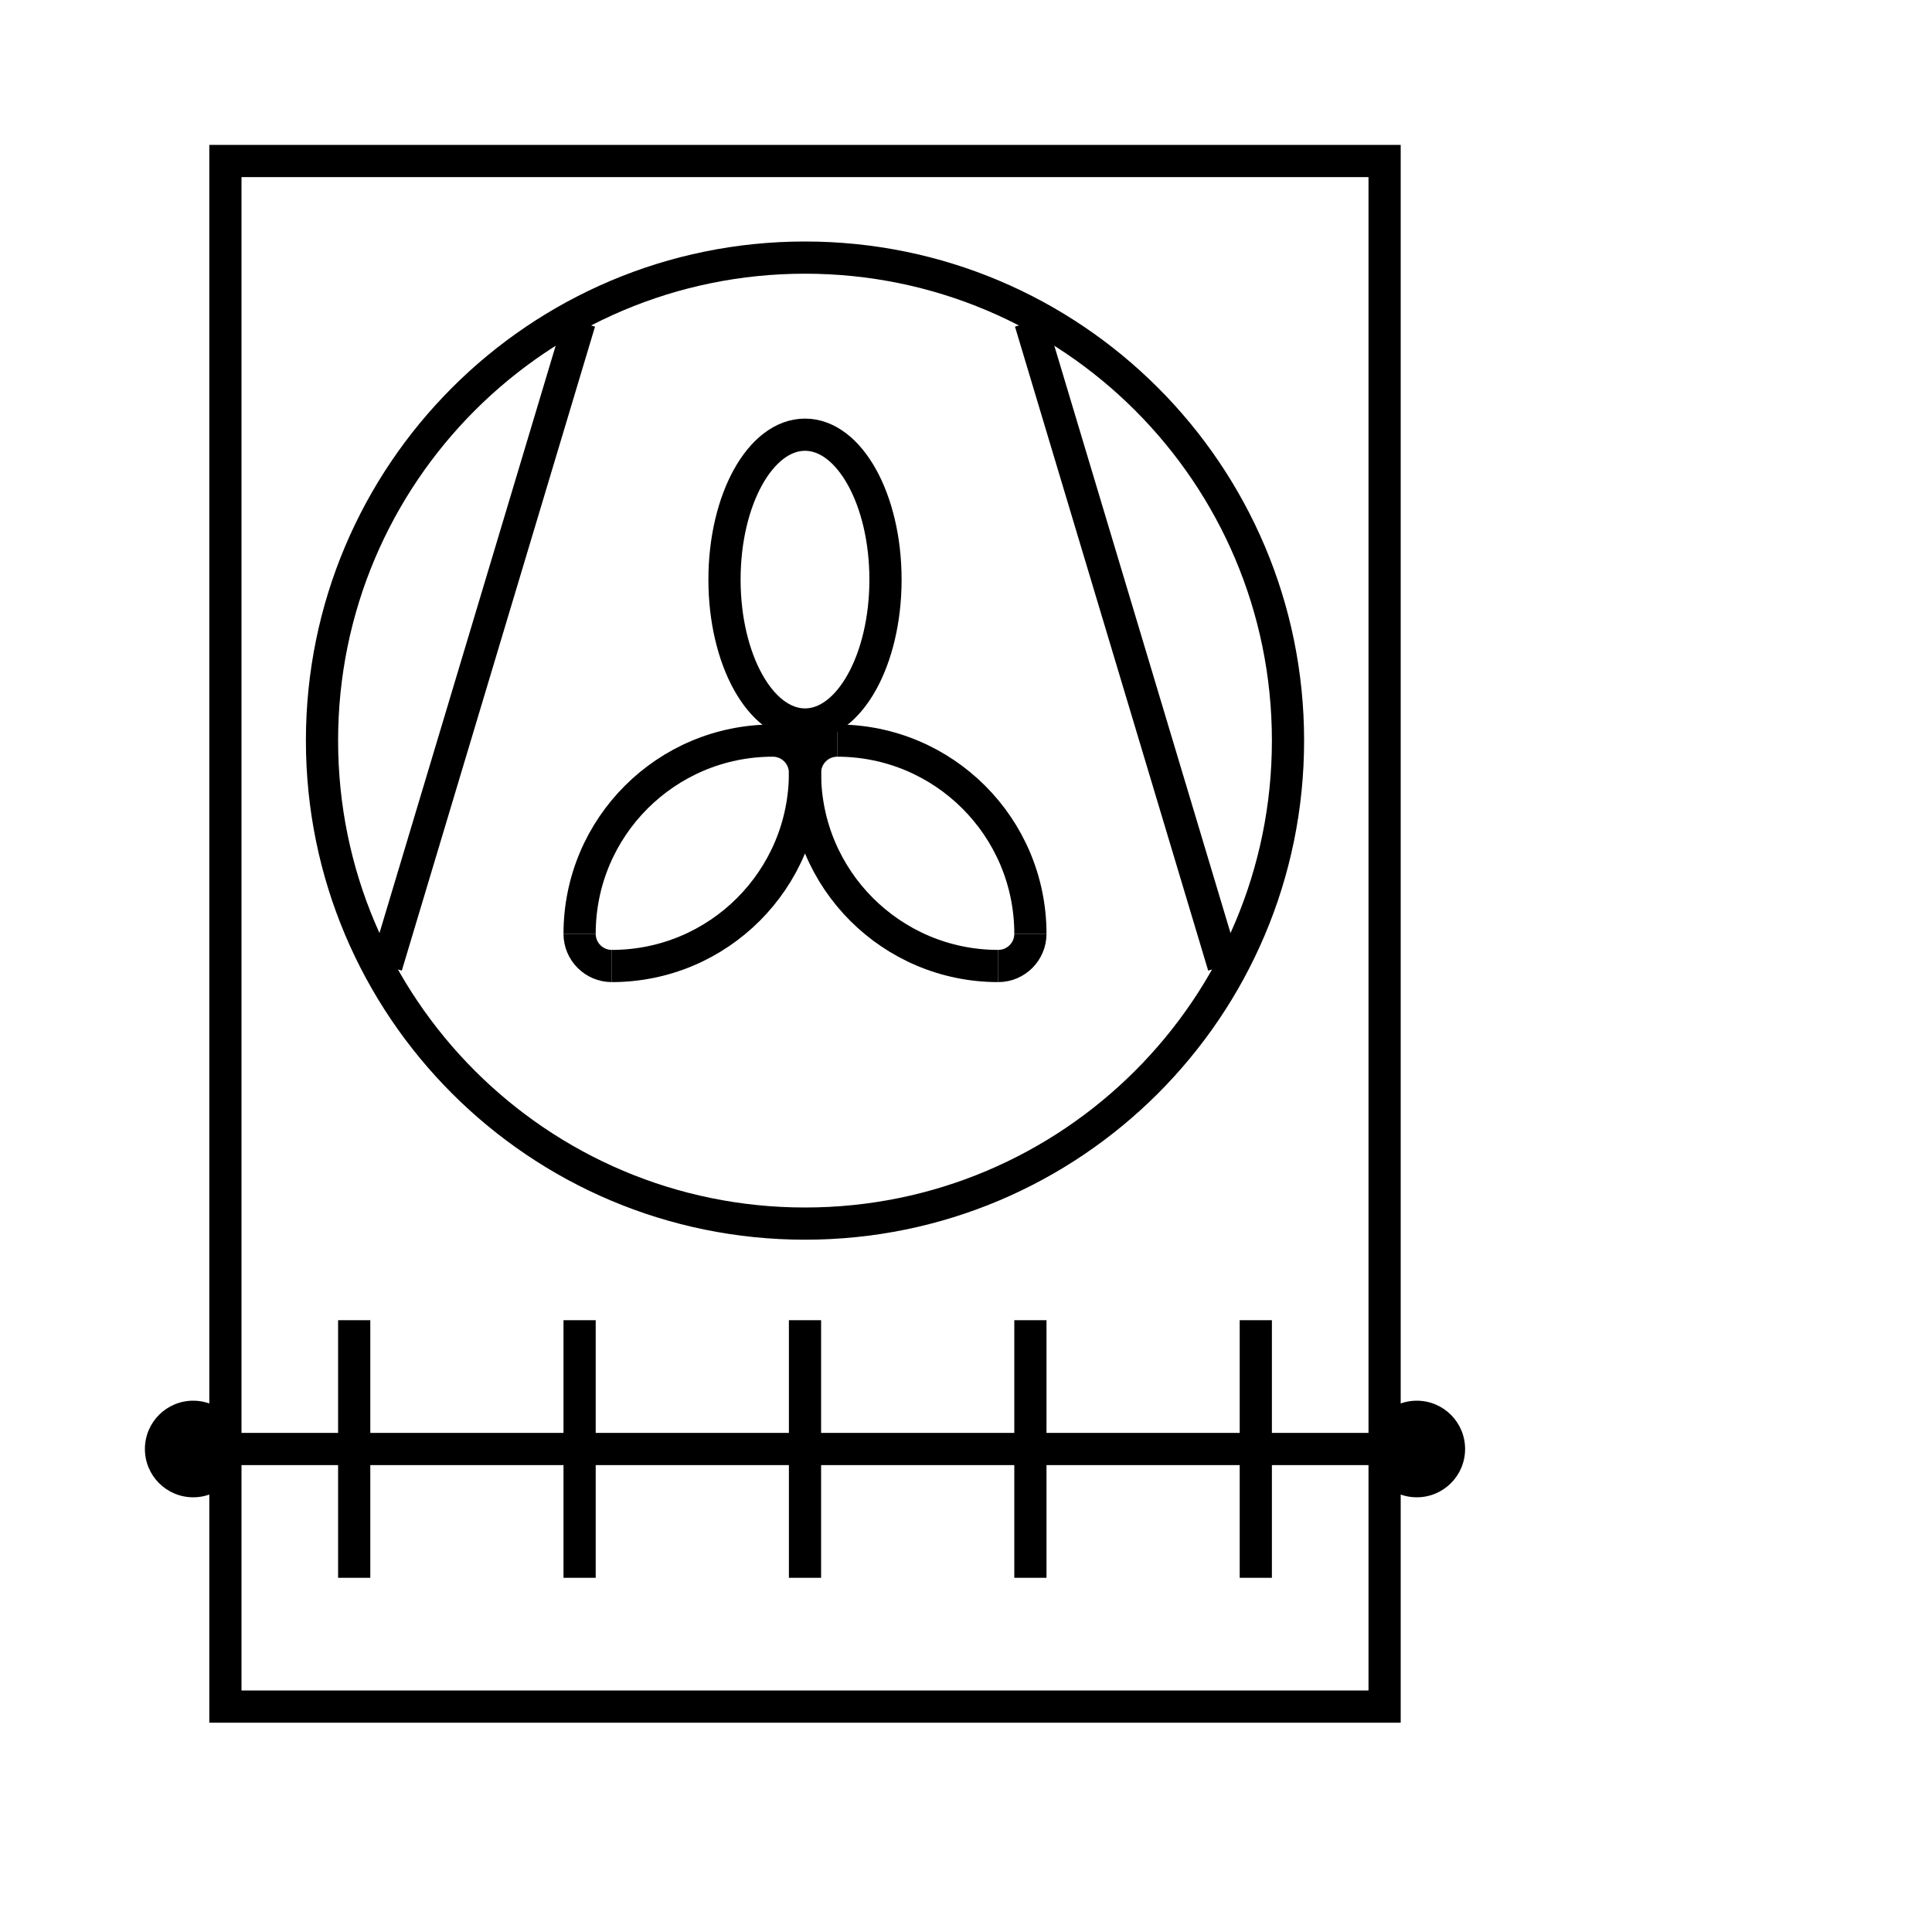
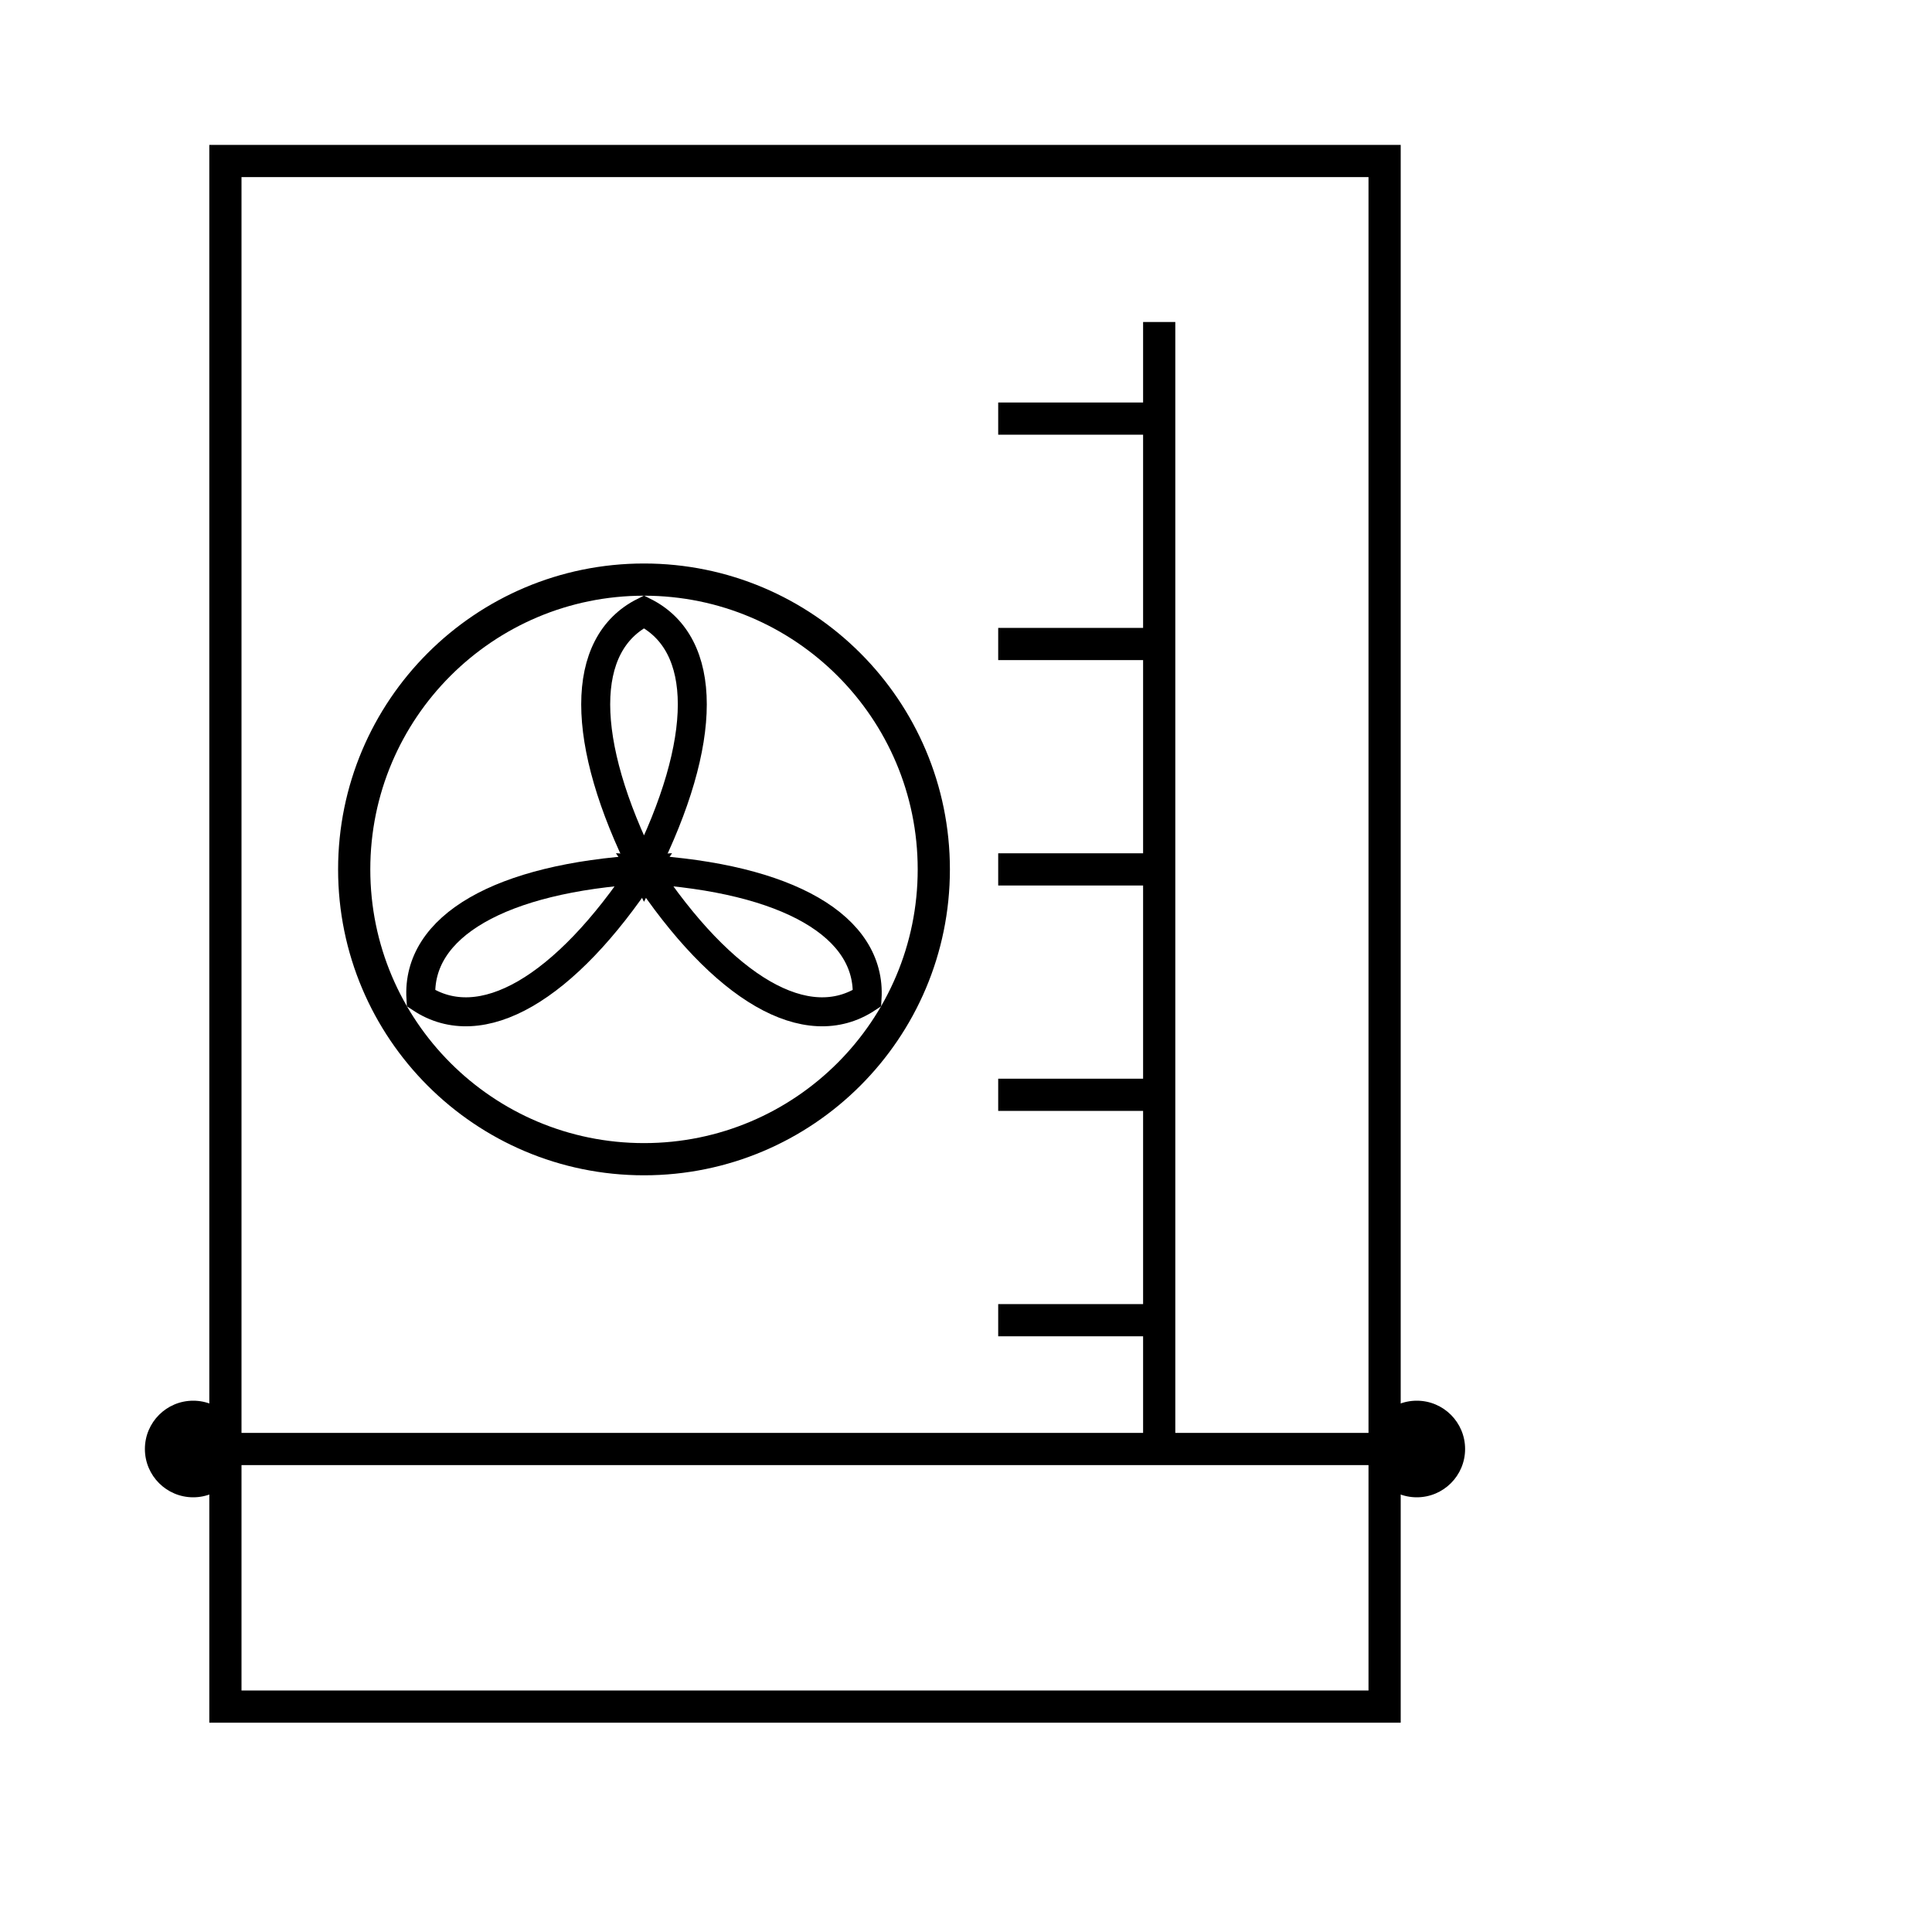
<svg xmlns="http://www.w3.org/2000/svg" viewBox="-25.0 -25.0 60 60" overflow="visible">
  <rect x="-18" y="-20" width="36" height="48" fill="none" stroke="#000" stroke-width="1" />
-   <line x1="-14" y1="16" x2="-14" y2="24" stroke="#000" stroke-width="1" />
-   <line x1="7" y1="16" x2="7" y2="24" stroke="#000" stroke-width="1" />
-   <line x1="14" y1="16" x2="14" y2="24" stroke="#000" stroke-width="1" />
-   <line x1="-7" y1="16" x2="-7" y2="24" stroke="#000" stroke-width="1" />
-   <line x1="0" y1="16" x2="0" y2="24" stroke="#000" stroke-width="1" />
+   <circle cx="-5" cy="2" r="9" fill="none" stroke="#000" stroke-width="1" />
+   <path d="M -5 2 C -3 -2 -3 -5 -5 -6 C -7 -5 -7 -2 -5 2 Z" fill="none" stroke="#000" stroke-width="0.9" />
+   <path d="M -5 2 C -3 -2 -3 -5 -5 -6 C -7 -5 -7 -2 -5 2 Z" fill="none" stroke="#000" stroke-width="0.9" transform="rotate(120 -5 2)" />
+   <path d="M -5 2 C -3 -2 -3 -5 -5 -6 C -7 -5 -7 -2 -5 2 Z" fill="none" stroke="#000" stroke-width="0.9" transform="rotate(240 -5 2)" />
+   <line x1="11" y1="-15" x2="11" y2="20" stroke="#000" stroke-width="1" />
+   <line x1="6" y1="-12" x2="11" y2="-12" stroke="#000" stroke-width="1" />
+   <line x1="6" y1="-5" x2="11" y2="-5" stroke="#000" stroke-width="1" />
+   <line x1="6" y1="2" x2="11" y2="2" stroke="#000" stroke-width="1" />
+   <line x1="6" y1="9" x2="11" y2="9" stroke="#000" stroke-width="1" />
+   <line x1="6" y1="16" x2="11" y2="16" stroke="#000" stroke-width="1" />
  <line x1="-19" y1="20" x2="19" y2="20" stroke="#000" stroke-width="1" />
-   <circle cx="0.0" cy="-2.0" r="15.0" fill="none" stroke="#000" stroke-width="1" />
-   <line x1="7" y1="-15" x2="13" y2="5" stroke="#000" stroke-width="1" />
-   <path d="M -1.00 -2.00 A 1.00 1.00 0 0 1 0.00 -1.00" fill="none" stroke="#000" stroke-width="1" />
-   <line x1="-7" y1="-15" x2="-13" y2="5" stroke="#000" stroke-width="1" />
-   <path d="M 6.00 5.00 A 6.00 6.00 0 0 1 0.00 -1.00" fill="none" stroke="#000" stroke-width="1" />
-   <path d="M -7.00 4.00 A 6.00 6.00 0 0 1 -1.00 -2.00" fill="none" stroke="#000" stroke-width="1" />
-   <path d="M 0.00 -1.00 A 6.00 6.00 0 0 1 -6.00 5.00" fill="none" stroke="#000" stroke-width="1" />
-   <path d="M -6.00 5.00 A 1.00 1.00 0 0 1 -7.00 4.00" fill="none" stroke="#000" stroke-width="1" />
-   <path d="M 1.00 -2.00 A 6.00 6.00 0 0 1 7.00 4.00" fill="none" stroke="#000" stroke-width="1" />
-   <path d="M 0.00 -1.00 A 1.00 1.00 0 0 1 1.00 -2.00" fill="none" stroke="#000" stroke-width="1" />
-   <path d="M 7.00 4.00 A 1.00 1.00 0 0 1 6.00 5.00" fill="none" stroke="#000" stroke-width="1" />
-   <ellipse cx="0.0" cy="-7.0" rx="2.5" ry="4.5" fill="none" stroke="#000" stroke-width="1" />
  <circle cx="-19" cy="20" r="1.5" fill="#000" />
  <circle cx="19" cy="20" r="1.5" fill="#000" />
</svg>
